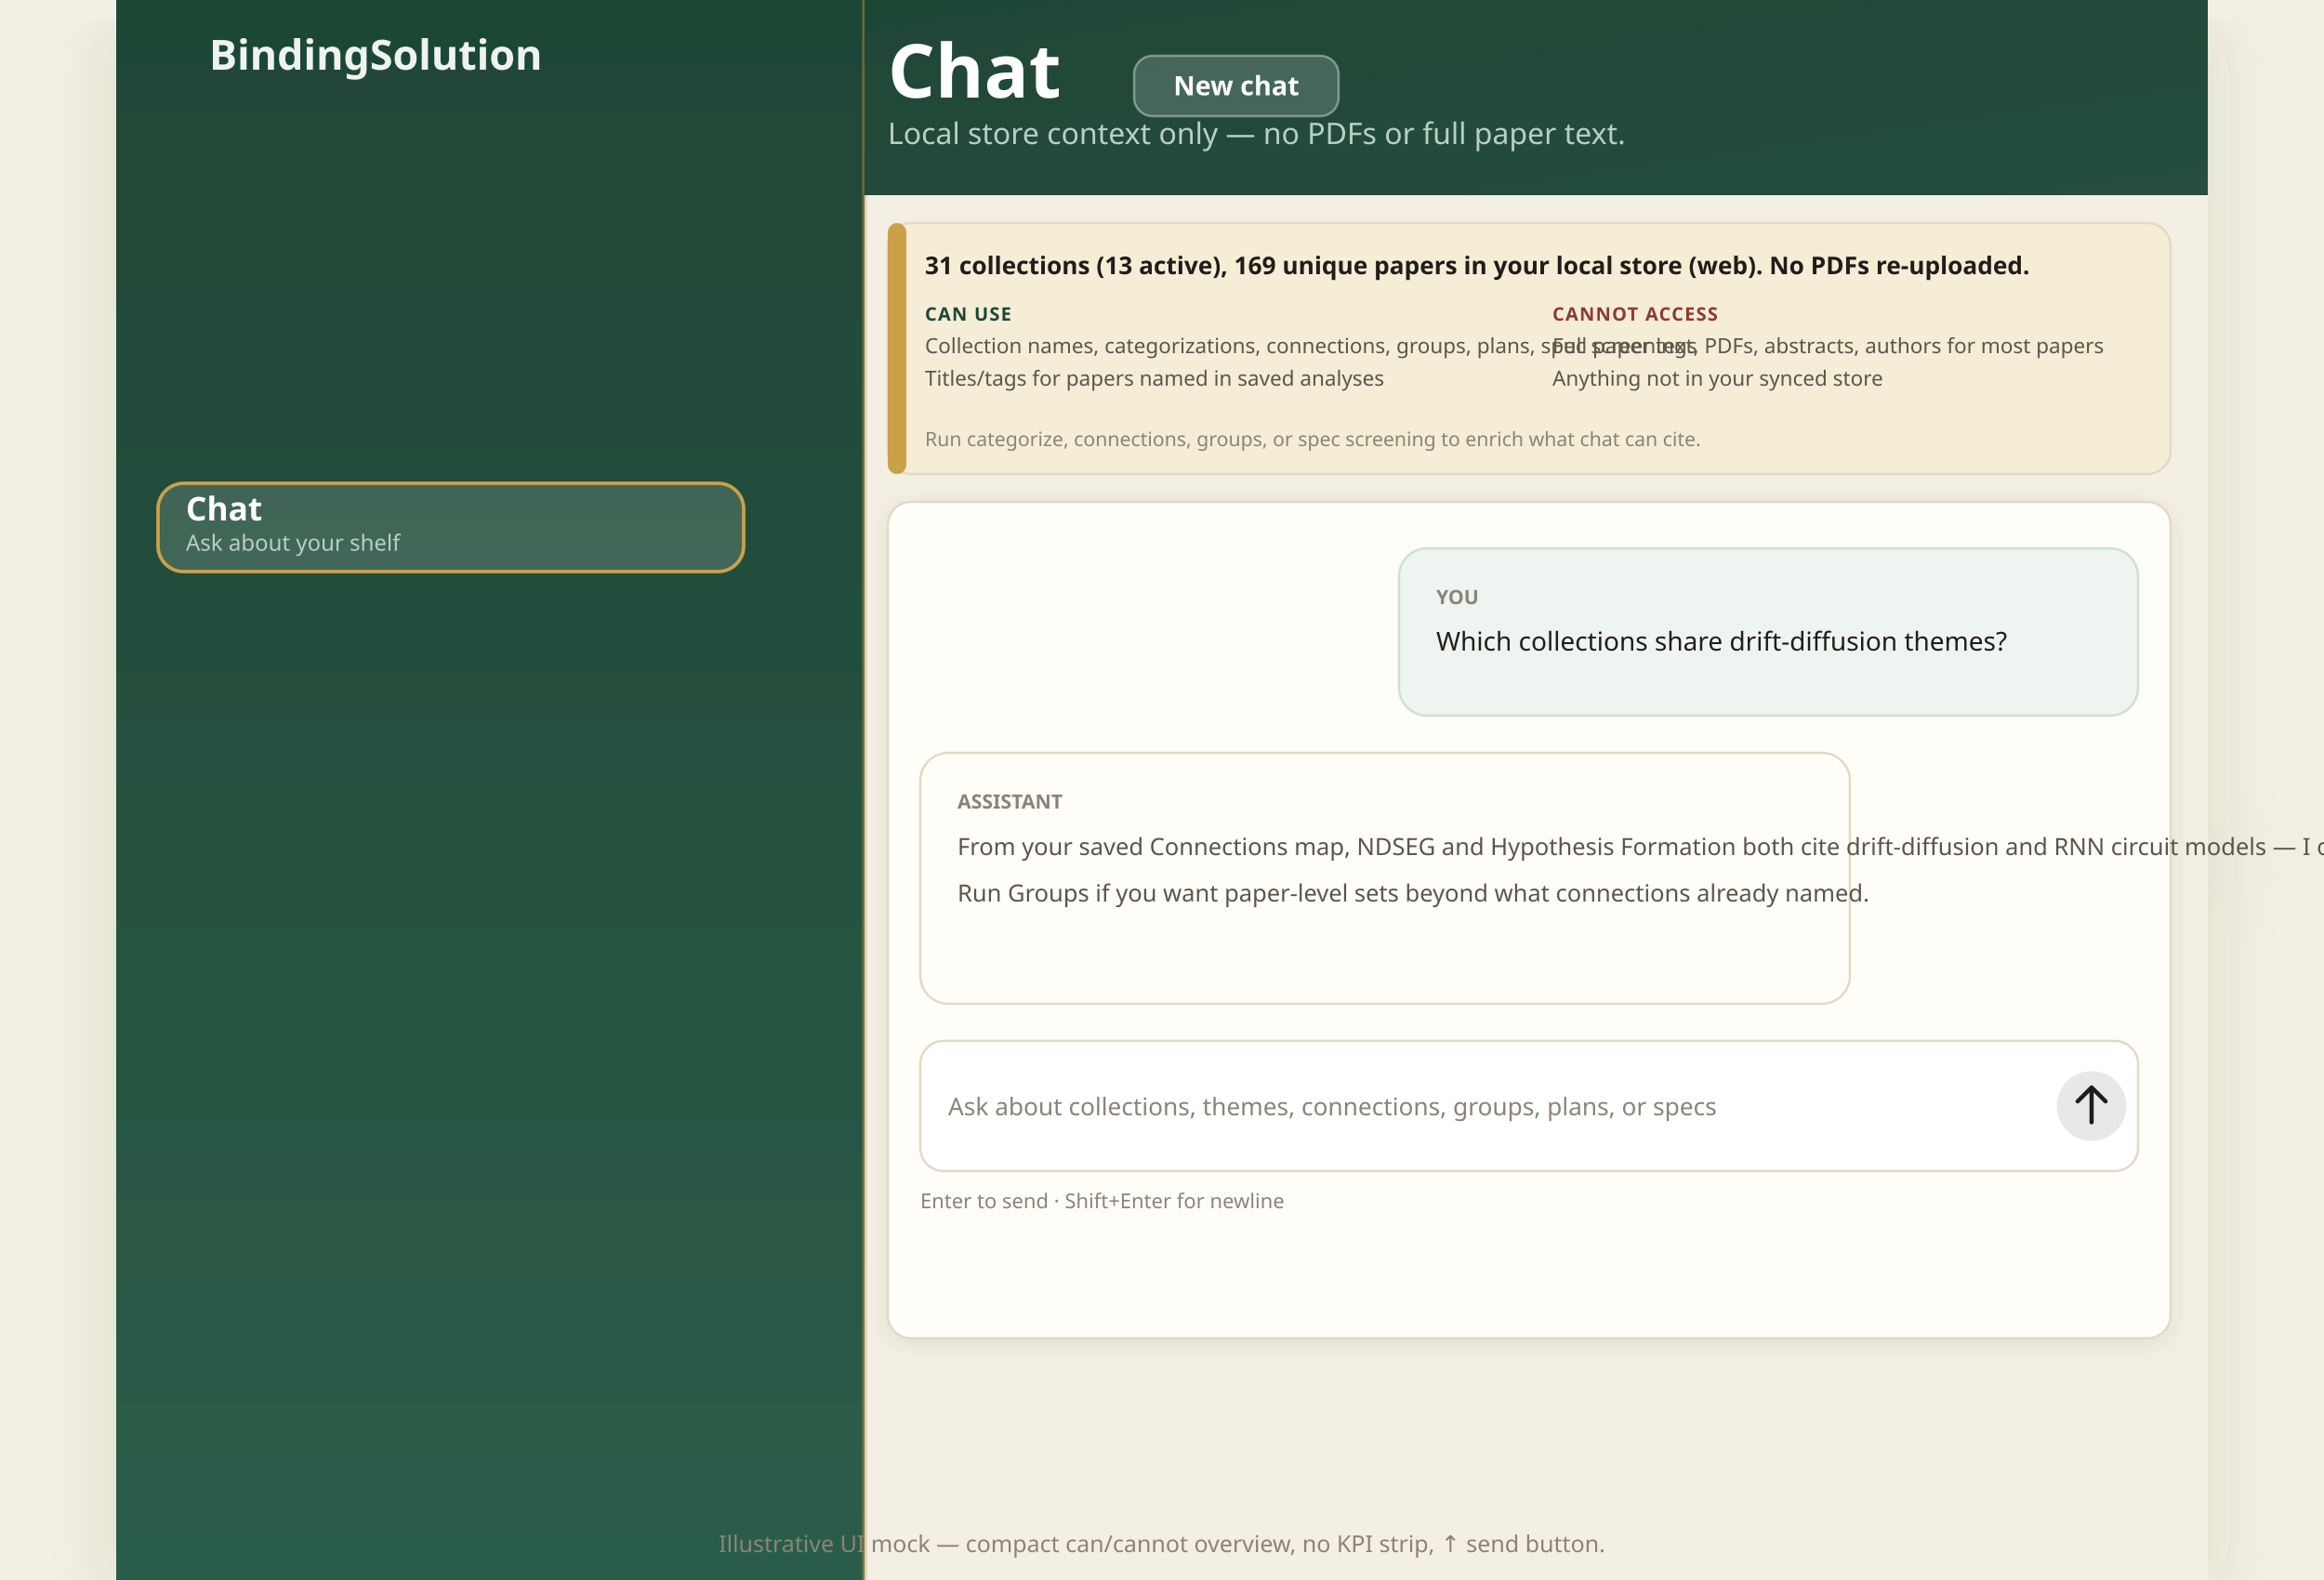
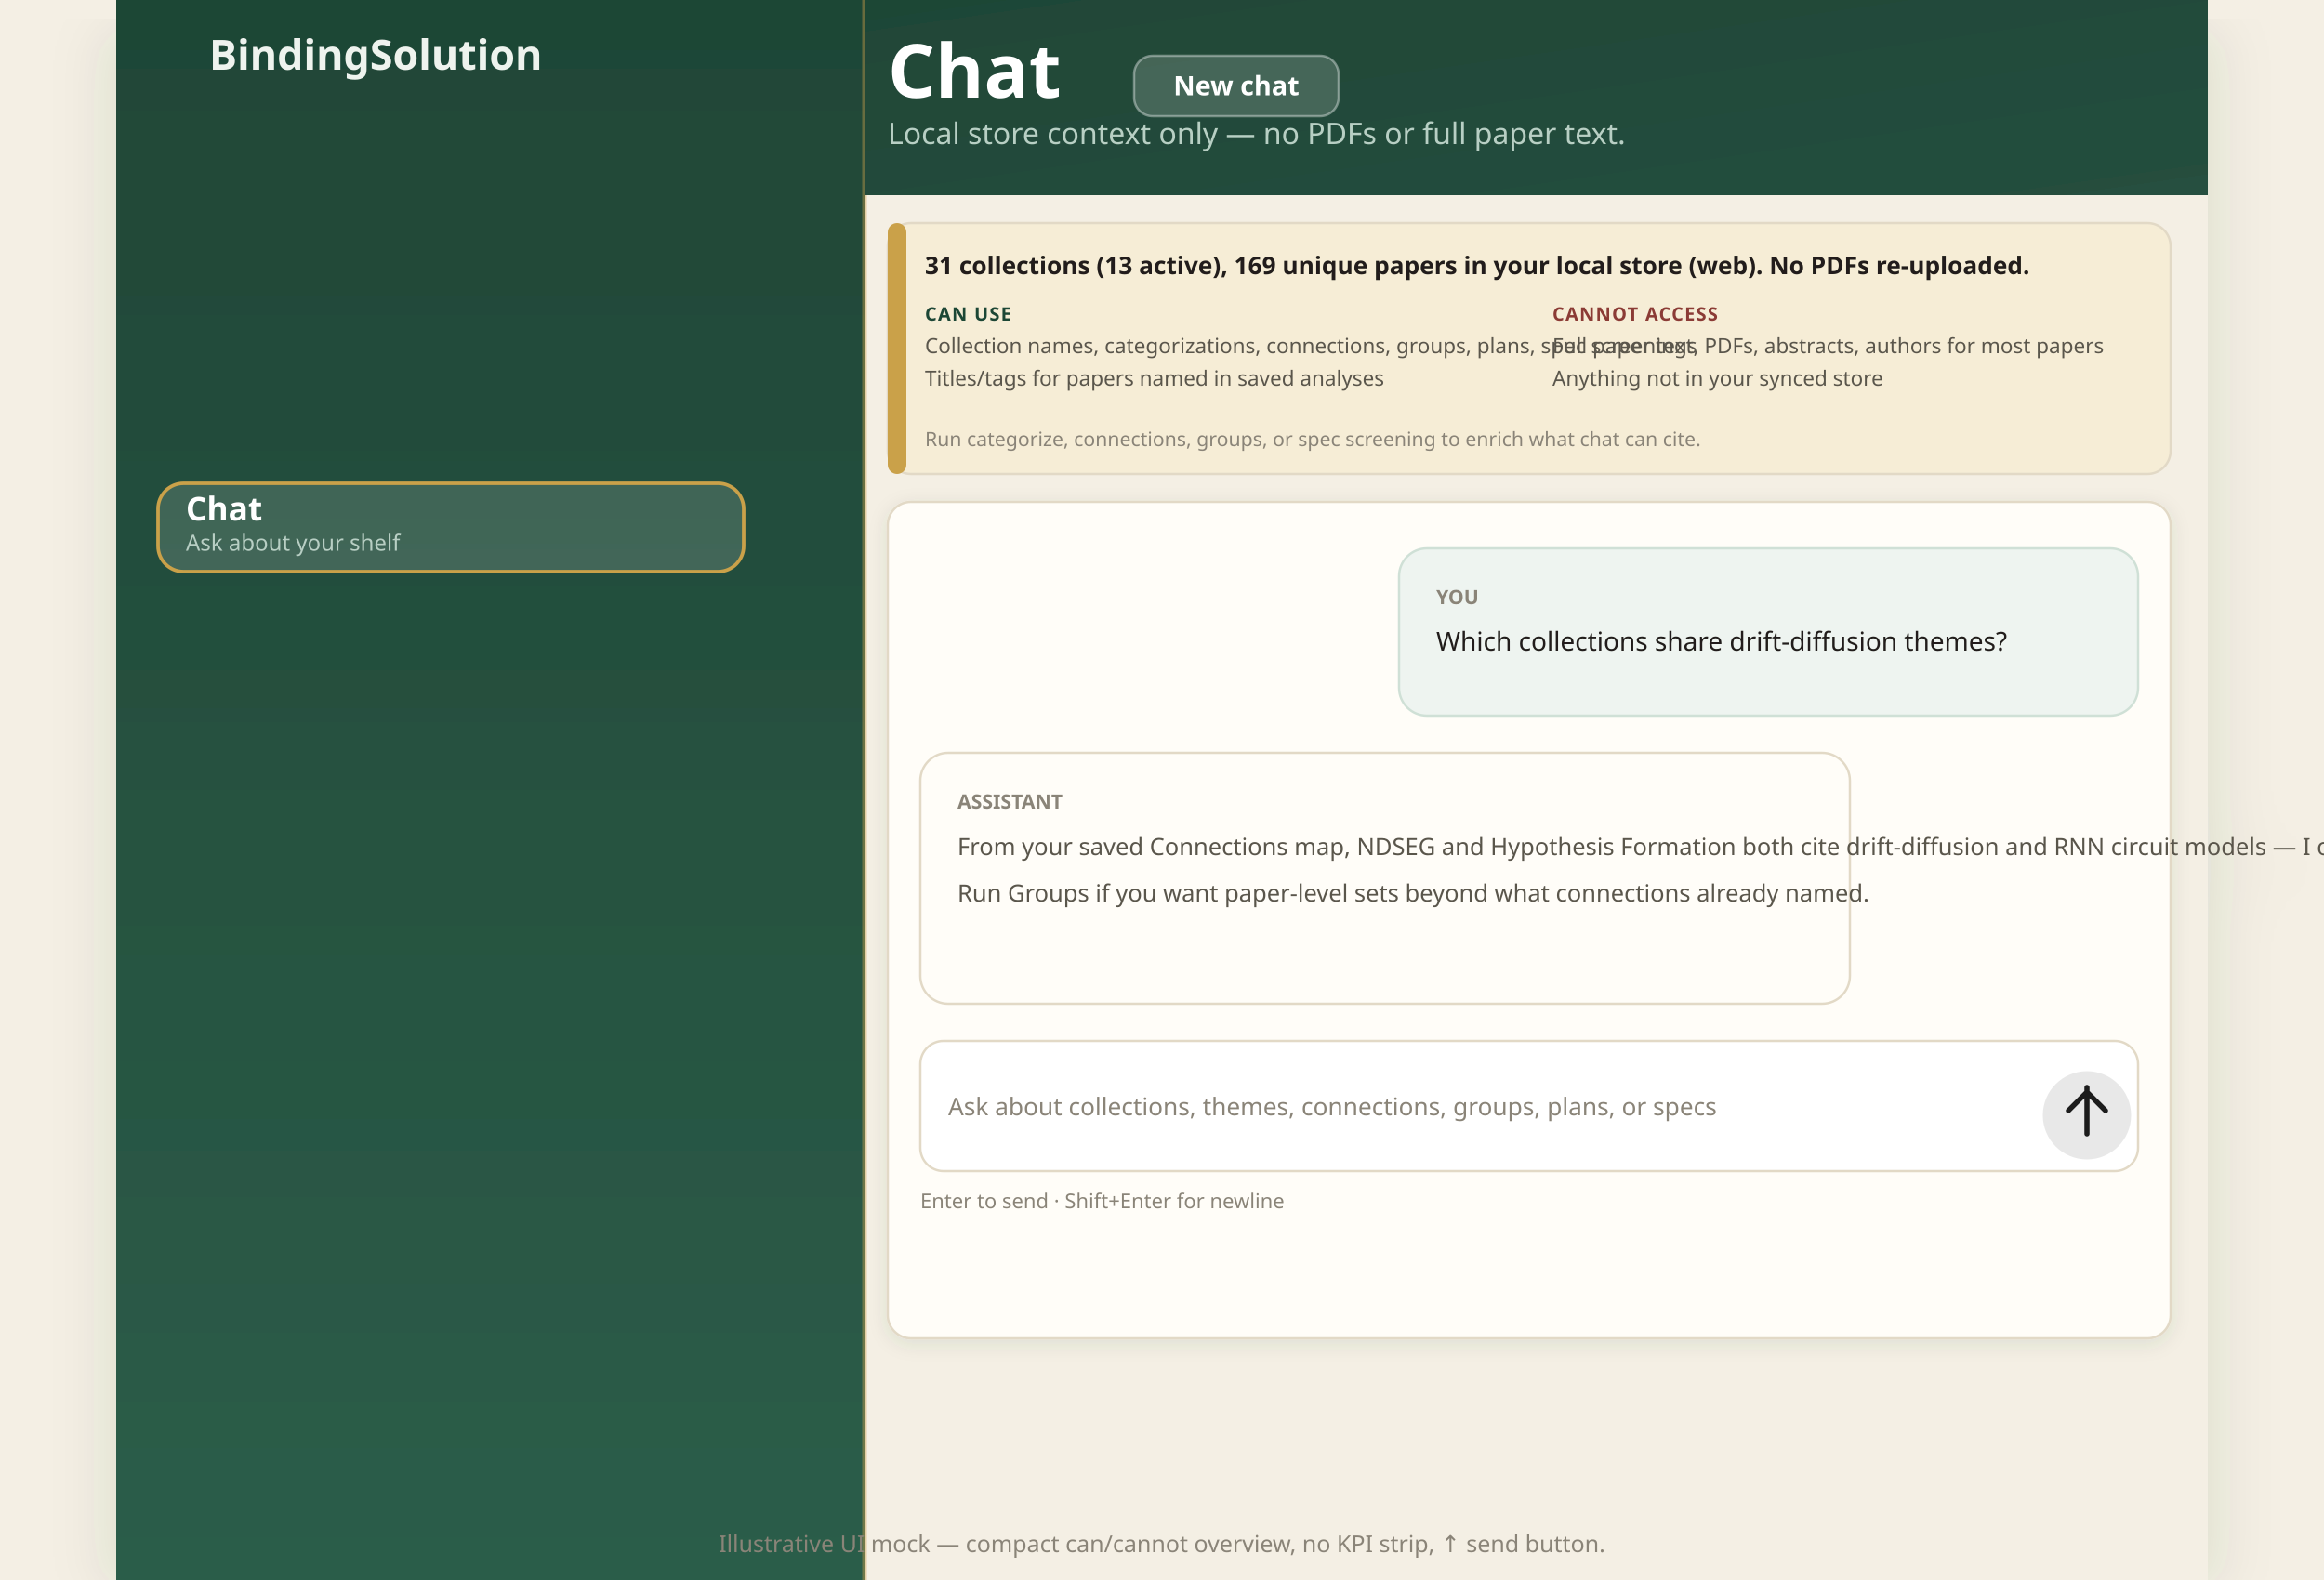
<svg xmlns="http://www.w3.org/2000/svg" viewBox="0 0 1000 680" width="1000" height="680" role="img" aria-label="Chat view with compact context overview, up-arrow send button, no KPI strip">
  <defs>
    <linearGradient id="green" x1="0" y1="0" x2="0" y2="1">
      <stop offset="0" stop-color="#1f4636" />
      <stop offset="1" stop-color="#2c5d49" />
    </linearGradient>
    <linearGradient id="hero" x1="0" y1="0" x2="1" y2="1">
      <stop offset="0" stop-color="#1f4636" />
      <stop offset="1" stop-color="#254f3f" />
    </linearGradient>
    <filter id="shellShadow" x="-4%" y="-2%" width="108%" height="104%">
      <feDropShadow dx="0" dy="8" stdDeviation="14" flood-color="#1f4636" flood-opacity="0.12" />
    </filter>
    <filter id="shadow" x="-8%" y="-8%" width="116%" height="116%">
      <feDropShadow dx="0" dy="2" stdDeviation="4" flood-color="#1f4636" flood-opacity="0.1" />
    </filter>
  </defs>
  <rect width="1000" height="680" fill="#f4efe4" />
  <g filter="url(#shellShadow)">
    <rect x="50" y="0" width="900" height="680" fill="#f4efe4" />
    <rect x="50" y="0" width="322" height="680" fill="url(#green)" />
    <line x1="372" y1="0" x2="372" y2="680" stroke="#caa14a" stroke-width="2" stroke-opacity="0.42" />
    <g transform="translate(50, 0)">
      <text x="40" y="30" fill="#eef3ee" font-family="Montserrat, system-ui, sans-serif" font-size="17.9" font-weight="700">BindingSolution</text>
      <rect x="18" y="208" width="252" height="38" rx="11" fill="rgba(255,255,255,0.14)" stroke="#caa14a" stroke-width="1.5" />
      <text x="30" y="224" fill="#fff" font-family="system-ui, sans-serif" font-size="14.1" font-weight="600">Chat</text>
      <text x="30" y="237" fill="#b8cfc4" font-family="system-ui, sans-serif" font-size="9.6">Ask about your shelf</text>
    </g>
    <rect x="372" y="0" width="578" height="84" fill="url(#hero)" />
    <text x="382" y="42" fill="#fff" font-family="Montserrat, system-ui, sans-serif" font-size="32.0" font-weight="600">Chat</text>
    <text x="382" y="62" fill="#b8cfc4" font-family="system-ui, sans-serif" font-size="12.8">Local store context only — no PDFs or full paper text.</text>
    <rect x="488" y="24" width="88" height="26" rx="8" fill="rgba(255,255,255,0.16)" stroke="rgba(255,255,255,0.38)" />
    <text x="532" y="41" fill="#fff" font-family="system-ui, sans-serif" font-size="11.5" font-weight="600" text-anchor="middle">New chat</text>
    <g transform="translate(382, 96)">
      <rect x="0" y="0" width="552" height="108" rx="10" fill="#f6edd6" stroke="#e2d9c6" />
      <rect x="0" y="0" width="8" height="108" rx="4" fill="#caa14a" />
      <text x="16" y="22" fill="#211f1a" font-family="system-ui, sans-serif" font-size="10.5" font-weight="600">31 collections (13 active), 169 unique papers in your local store (web). No PDFs re-uploaded.</text>
      <text x="16" y="42" fill="#1f4636" font-size="8" font-weight="700" font-family="system-ui, sans-serif" letter-spacing="0.5">CAN USE</text>
      <text x="16" y="56" fill="#5a564c" font-size="9" font-family="system-ui, sans-serif">Collection names, categorizations, connections, groups, plans, spec screenings</text>
      <text x="16" y="70" fill="#5a564c" font-size="9" font-family="system-ui, sans-serif">Titles/tags for papers named in saved analyses</text>
      <text x="286" y="42" fill="#8b3a34" font-size="8" font-weight="700" font-family="system-ui, sans-serif" letter-spacing="0.5">CANNOT ACCESS</text>
      <text x="286" y="56" fill="#5a564c" font-size="9" font-family="system-ui, sans-serif">Full paper text, PDFs, abstracts, authors for most papers</text>
      <text x="286" y="70" fill="#5a564c" font-size="9" font-family="system-ui, sans-serif">Anything not in your synced store</text>
      <text x="16" y="96" fill="#8a8478" font-size="8.5" font-family="system-ui, sans-serif">Run categorize, connections, groups, or spec screening to enrich what chat can cite.</text>
      <rect x="0" y="120" width="552" height="360" rx="10" fill="#fffdf8" stroke="#e2d9c6" filter="url(#shadow)" />
      <rect x="220" y="140" width="318" height="72" rx="12" fill="#eef4f0" stroke="#cfe0d6" />
      <text x="236" y="164" fill="#8a8478" font-size="8.5" font-family="system-ui, sans-serif" font-weight="600">YOU</text>
      <text x="236" y="184" fill="#211f1a" font-size="11.2" font-family="system-ui, sans-serif">Which collections share drift-diffusion themes?</text>
      <rect x="14" y="228" width="400" height="108" rx="12" fill="#fffdf8" stroke="#e2d9c6" />
      <text x="30" y="252" fill="#8a8478" font-size="8.5" font-family="system-ui, sans-serif" font-weight="600">ASSISTANT</text>
      <text x="30" y="272" fill="#5a564c" font-size="10.2" font-family="system-ui, sans-serif">From your saved Connections map, NDSEG and Hypothesis Formation both cite drift-diffusion and RNN circuit models — I only see titles cited there, not full text.</text>
      <text x="30" y="292" fill="#5a564c" font-size="10.2" font-family="system-ui, sans-serif">Run Groups if you want paper-level sets beyond what connections already named.</text>
      <rect x="14" y="352" width="524" height="56" rx="10" fill="#fff" stroke="#e2d9c6" />
      <text x="26" y="384" fill="#8a8478" font-size="10.5" font-family="system-ui, sans-serif">Ask about collections, themes, connections, groups, plans, or specs</text>
-       <circle cx="518" cy="380" r="15" fill="#e8e8e8" />
-       <path d="M518 387 V373 M512 378 l6-6 6 6" fill="none" stroke="#1a1a1a" stroke-width="1.8" stroke-linecap="round" stroke-linejoin="round" />
+       <circle cx="516" cy="384" r="19" fill="#e8e8e8" />
+       <path d="M516 392 V372 M508 382 l8-8 8 8" fill="none" stroke="#1a1a1a" stroke-width="2.2" stroke-linecap="round" stroke-linejoin="round" />
      <text x="14" y="424" fill="#8a8478" font-size="8.8" font-family="system-ui, sans-serif">Enter to send · Shift+Enter for newline</text>
    </g>
  </g>
  <text x="500" y="668" fill="#8a8478" font-family="system-ui, sans-serif" font-size="10" text-anchor="middle">Illustrative UI mock — compact can/cannot overview, no KPI strip, ↑ send button.</text>
</svg>
